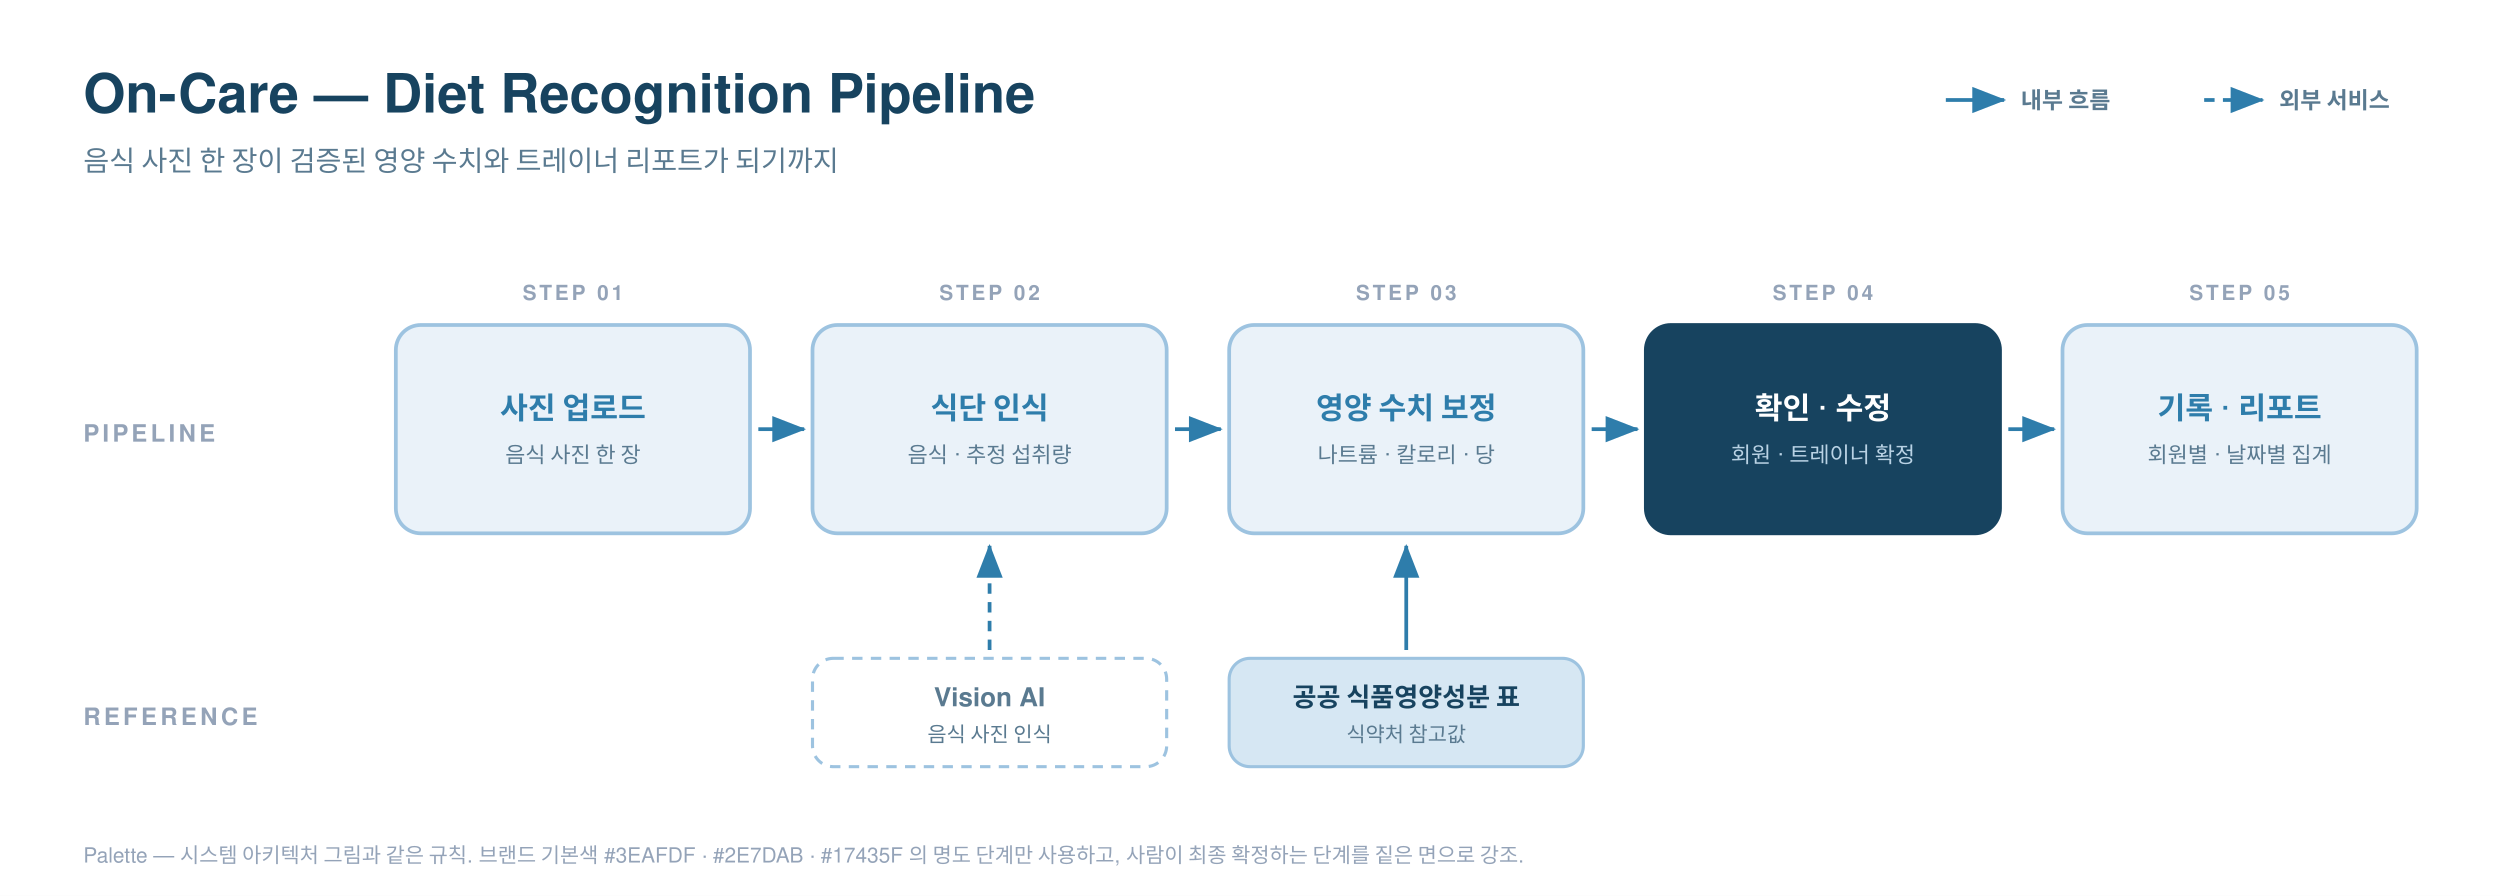
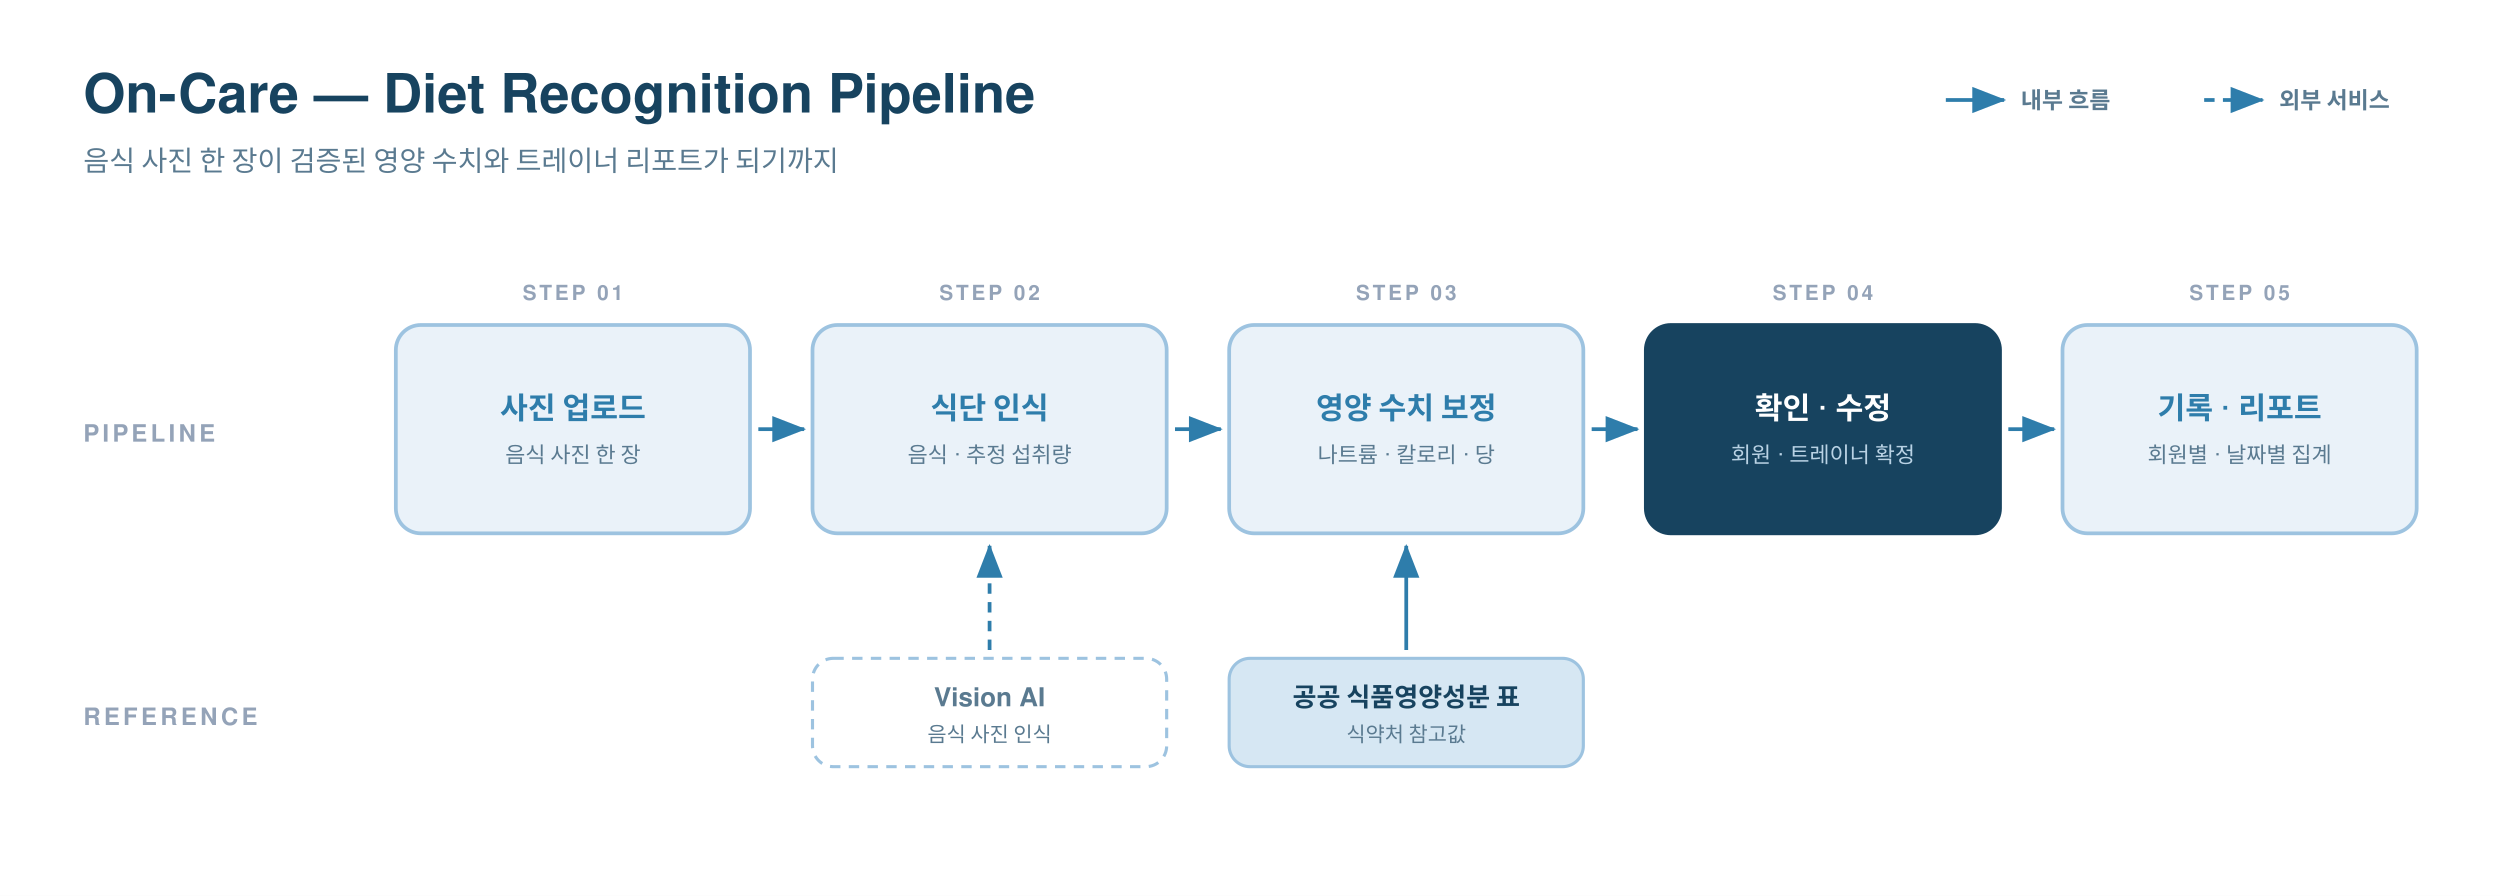
<svg xmlns="http://www.w3.org/2000/svg" viewBox="0 0 1200 430" width="1200" height="430">
  <style>
    text { font-family: 'Apple SD Gothic Neo', 'Pretendard', 'Helvetica Neue', Helvetica, Arial, 'Noto Sans KR', sans-serif; }
  </style>
  <defs>
    <marker id="pr" markerWidth="9" markerHeight="7" refX="8.5" refY="3.5" orient="auto">
      <polygon points="0 0, 9 3.5, 0 7" fill="#2E7DAB" />
    </marker>
  </defs>
  <rect width="1200" height="430" fill="#ffffff" />
  <text x="40" y="54" font-size="26" font-weight="700" fill="#17435F" text-anchor="start">On-Care — Diet Recognition Pipeline</text>
  <text x="40" y="82" font-size="13.5" font-weight="400" fill="#5A7A90" text-anchor="start">음식 사진 한 장이 검증된 영양 수치와 트레이너 리포트가 되기까지</text>
  <path d="M 934,48 H 962" fill="none" stroke="#2E7DAB" stroke-width="1.8" marker-end="url(#pr)" />
  <text x="970" y="52" font-size="11" font-weight="600" fill="#5A7A90" text-anchor="start">내부 흐름</text>
  <path d="M 1058,48 H 1086" fill="none" stroke="#2E7DAB" stroke-width="1.8" stroke-dasharray="5,4" marker-end="url(#pr)" />
  <text x="1094" y="52" font-size="11" font-weight="600" fill="#5A7A90" text-anchor="start">외부 서비스</text>
  <text x="40" y="212" font-size="11.5" font-weight="700" fill="#94A3B8" text-anchor="start" letter-spacing="1.6">PIPELINE</text>
  <text x="40" y="348" font-size="11.5" font-weight="700" fill="#94A3B8" text-anchor="start" letter-spacing="1.6">REFERENCE</text>
  <text x="275" y="144" font-size="10" font-weight="700" fill="#94A3B8" text-anchor="middle" letter-spacing="1.4">STEP 01</text>
  <rect x="190" y="156" width="170" height="100" rx="12" fill="#EAF2F9" stroke="#9DC3E0" stroke-width="1.8" />
  <text x="275" y="201" font-size="14.5" font-weight="700" fill="#2E7DAB" text-anchor="middle">사진 업로드</text>
  <text x="275" y="222" font-size="10.5" font-weight="400" fill="#5A7A90" text-anchor="middle">음식 사진 한 장</text>
  <text x="475" y="144" font-size="10" font-weight="700" fill="#94A3B8" text-anchor="middle" letter-spacing="1.4">STEP 02</text>
  <rect x="390" y="156" width="170" height="100" rx="12" fill="#EAF2F9" stroke="#9DC3E0" stroke-width="1.8" />
  <text x="475" y="201" font-size="14.5" font-weight="700" fill="#2E7DAB" text-anchor="middle">식단 인식</text>
  <text x="475" y="222" font-size="10.5" font-weight="400" fill="#5A7A90" text-anchor="middle">음식 · 추정 섭취량</text>
  <text x="675" y="144" font-size="10" font-weight="700" fill="#94A3B8" text-anchor="middle" letter-spacing="1.4">STEP 03</text>
  <rect x="590" y="156" width="170" height="100" rx="12" fill="#EAF2F9" stroke="#9DC3E0" stroke-width="1.8" />
  <text x="675" y="201" font-size="14.5" font-weight="700" fill="#2E7DAB" text-anchor="middle">영양 수치 보정</text>
  <text x="675" y="222" font-size="10.5" font-weight="400" fill="#5A7A90" text-anchor="middle">나트륨 · 칼로리 · 당</text>
  <text x="875" y="144" font-size="10" font-weight="700" fill="#94A3B8" text-anchor="middle" letter-spacing="1.4">STEP 04</text>
  <rect x="790" y="156" width="170" height="100" rx="12" fill="#17435F" stroke="#17435F" stroke-width="1.8" />
  <text x="875" y="201" font-size="14.5" font-weight="700" fill="#ffffff" text-anchor="middle">확인 · 수정</text>
  <text x="875" y="222" font-size="10.5" font-weight="400" fill="#B9D2E4" text-anchor="middle">회원 · 트레이너 확정</text>
  <text x="1075" y="144" font-size="10" font-weight="700" fill="#94A3B8" text-anchor="middle" letter-spacing="1.4">STEP 05</text>
  <rect x="990" y="156" width="170" height="100" rx="12" fill="#EAF2F9" stroke="#9DC3E0" stroke-width="1.8" />
  <text x="1075" y="201" font-size="14.5" font-weight="700" fill="#2E7DAB" text-anchor="middle">기록 · 리포트</text>
  <text x="1075" y="222" font-size="10.5" font-weight="400" fill="#5A7A90" text-anchor="middle">회원별 · 날짜별 집계</text>
  <path d="M 364,206 H 386" fill="none" stroke="#2E7DAB" stroke-width="1.8" marker-end="url(#pr)" />
  <path d="M 564,206 H 586" fill="none" stroke="#2E7DAB" stroke-width="1.8" marker-end="url(#pr)" />
  <path d="M 764,206 H 786" fill="none" stroke="#2E7DAB" stroke-width="1.8" marker-end="url(#pr)" />
  <path d="M 964,206 H 986" fill="none" stroke="#2E7DAB" stroke-width="1.8" marker-end="url(#pr)" />
  <rect x="390" y="316" width="170" height="52" rx="10" fill="#ffffff" stroke="#9DC3E0" stroke-width="1.5" stroke-dasharray="5,4" />
  <text x="475" y="339" font-size="12.5" font-weight="700" fill="#5A7A90" text-anchor="middle">Vision AI</text>
  <text x="475" y="356" font-size="10" font-weight="400" fill="#5A7A90" text-anchor="middle">음식 사진 인식</text>
  <path d="M 475,312 V 262" fill="none" stroke="#2E7DAB" stroke-width="1.8" stroke-dasharray="5,4" marker-end="url(#pr)" />
  <rect x="590" y="316" width="170" height="52" rx="10" fill="#D6E7F3" stroke="#9DC3E0" stroke-width="1.5" />
  <text x="675" y="339" font-size="12.5" font-weight="700" fill="#17435F" text-anchor="middle">공공 식품영양성분 표</text>
  <text x="675" y="356" font-size="10" font-weight="400" fill="#5A7A90" text-anchor="middle">식약처 참고값</text>
  <path d="M 675,312 V 262" fill="none" stroke="#2E7DAB" stroke-width="1.8" marker-end="url(#pr)" />
-   <text x="40" y="414" font-size="10" font-weight="400" fill="#94A3B8" text-anchor="start">Palette — 시스템 아키텍처 그림과 같은 규칙. 브랜드 기본색 #3EAFDF · #2E7DAB · #17435F 의 명도 단계만 사용하고, 사람이 최종 확정하는 단계를 짙은 면으로 강조.</text>
</svg>
